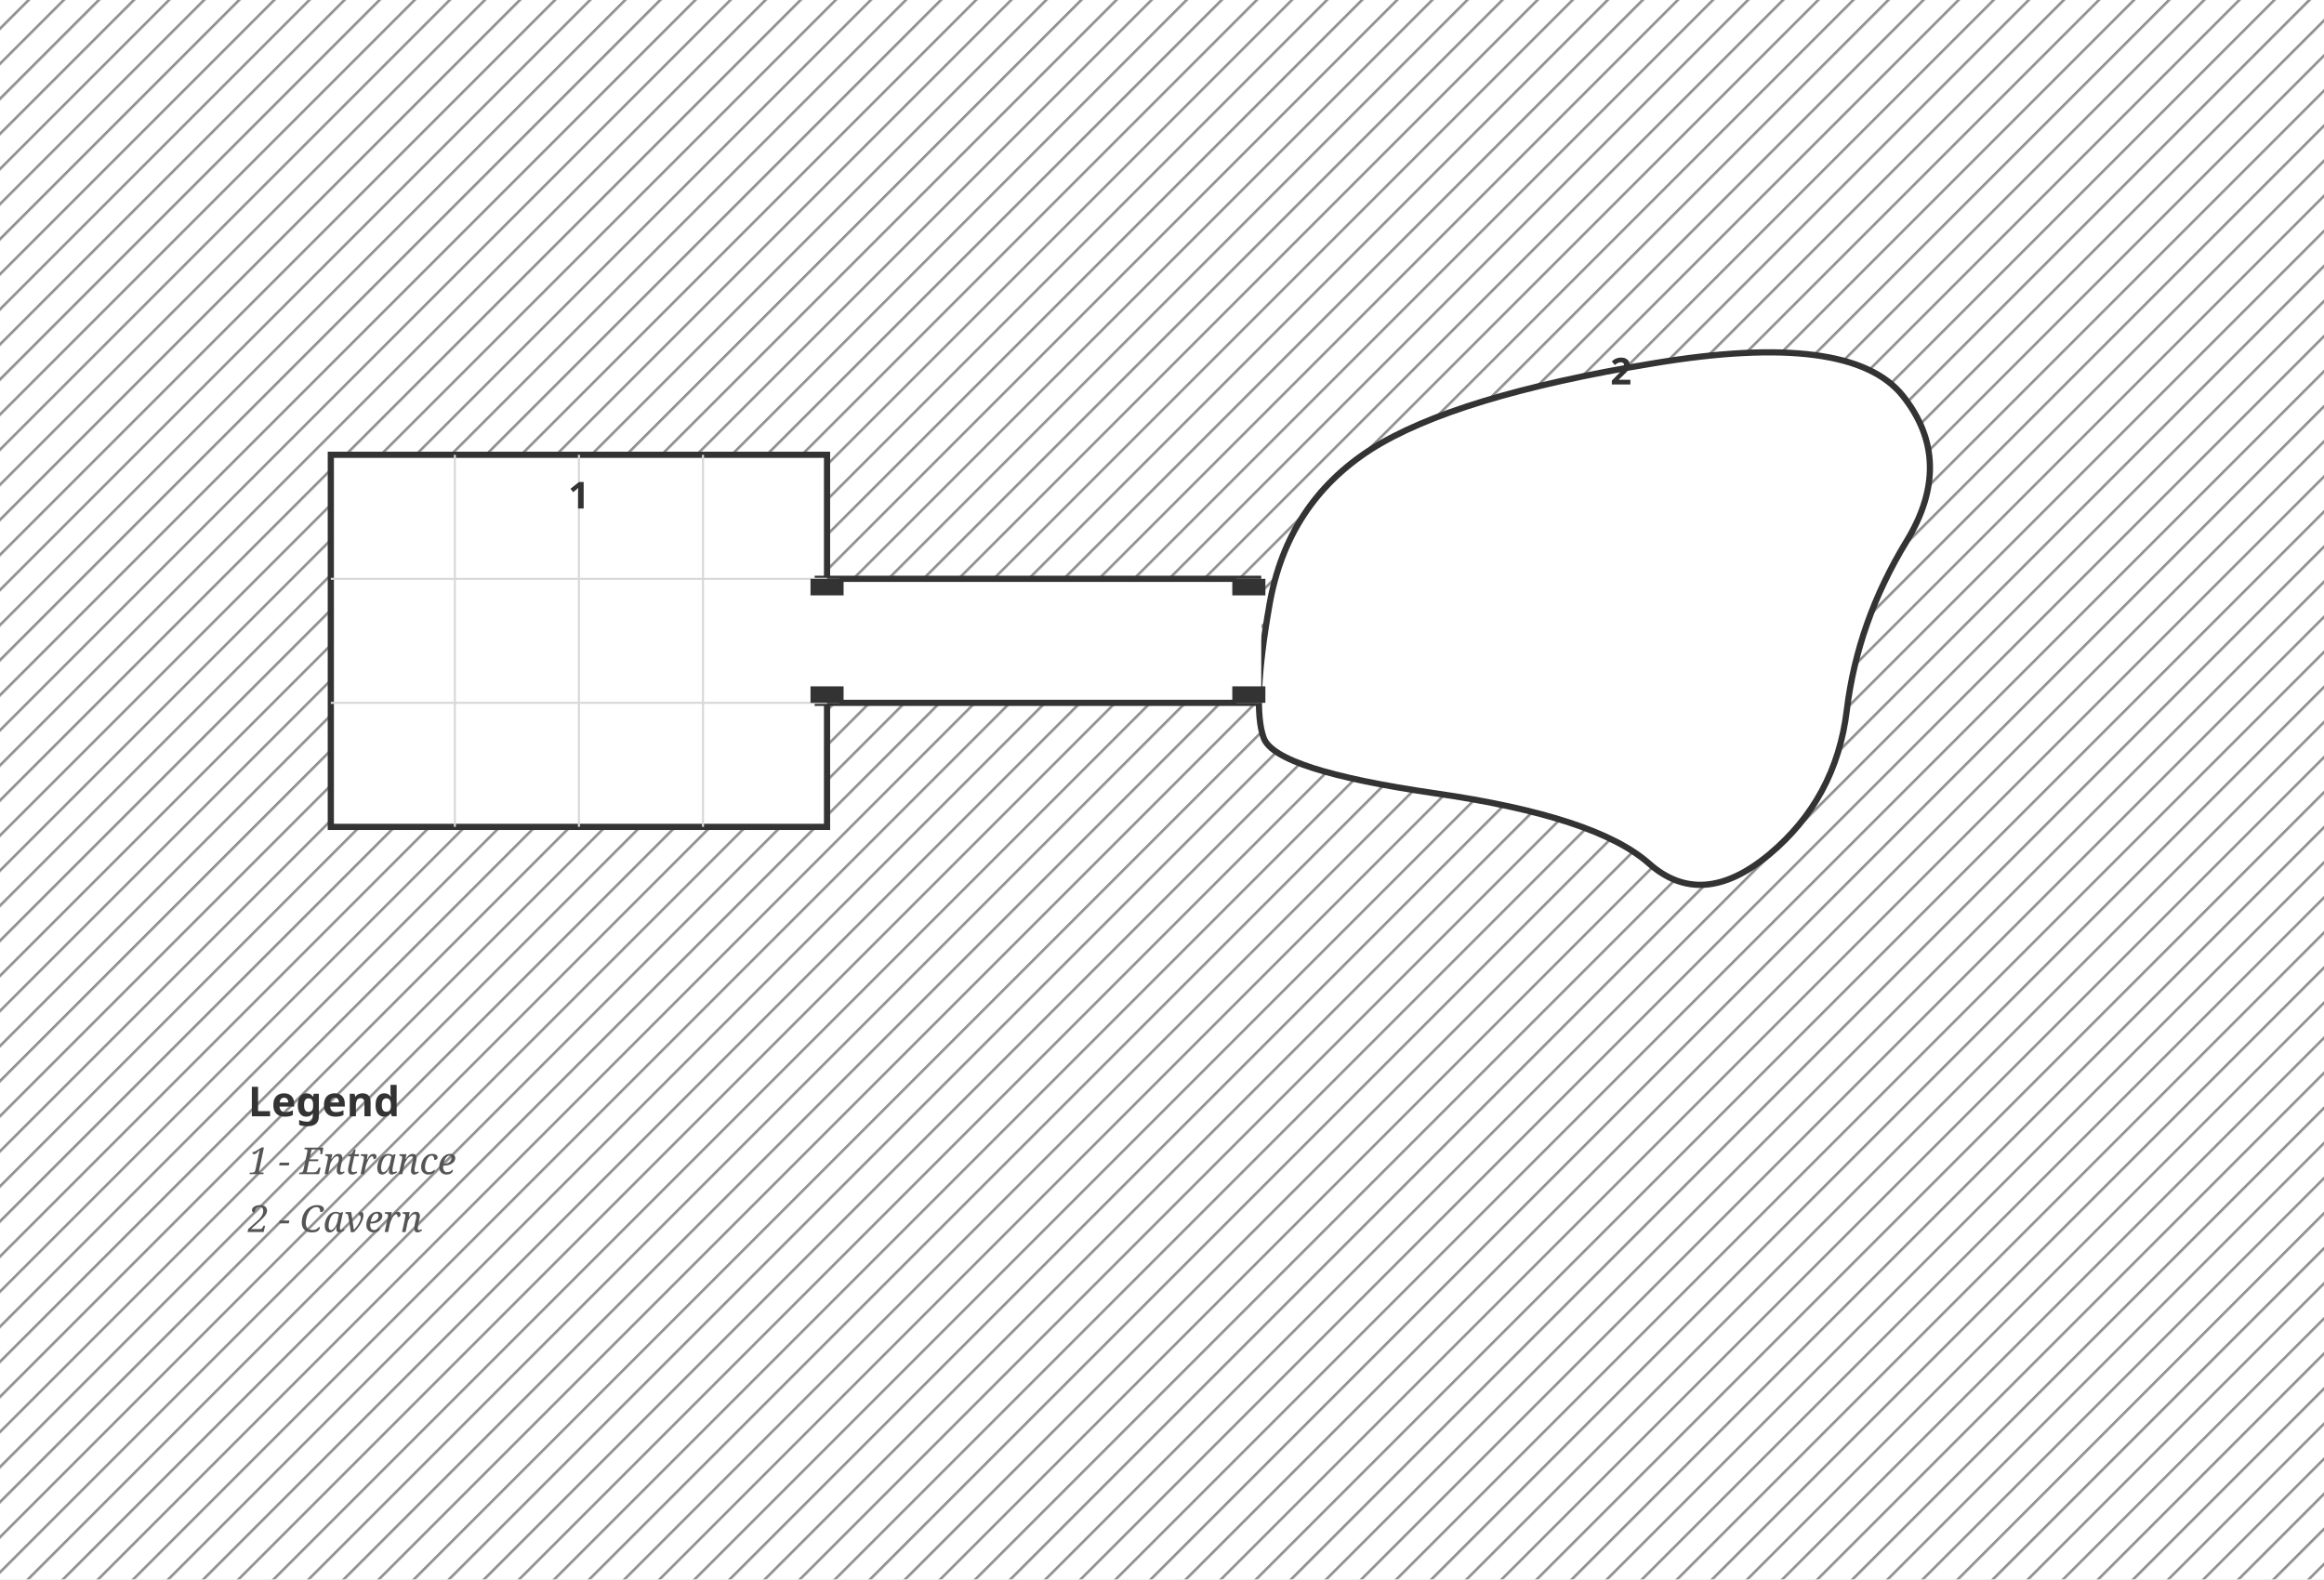
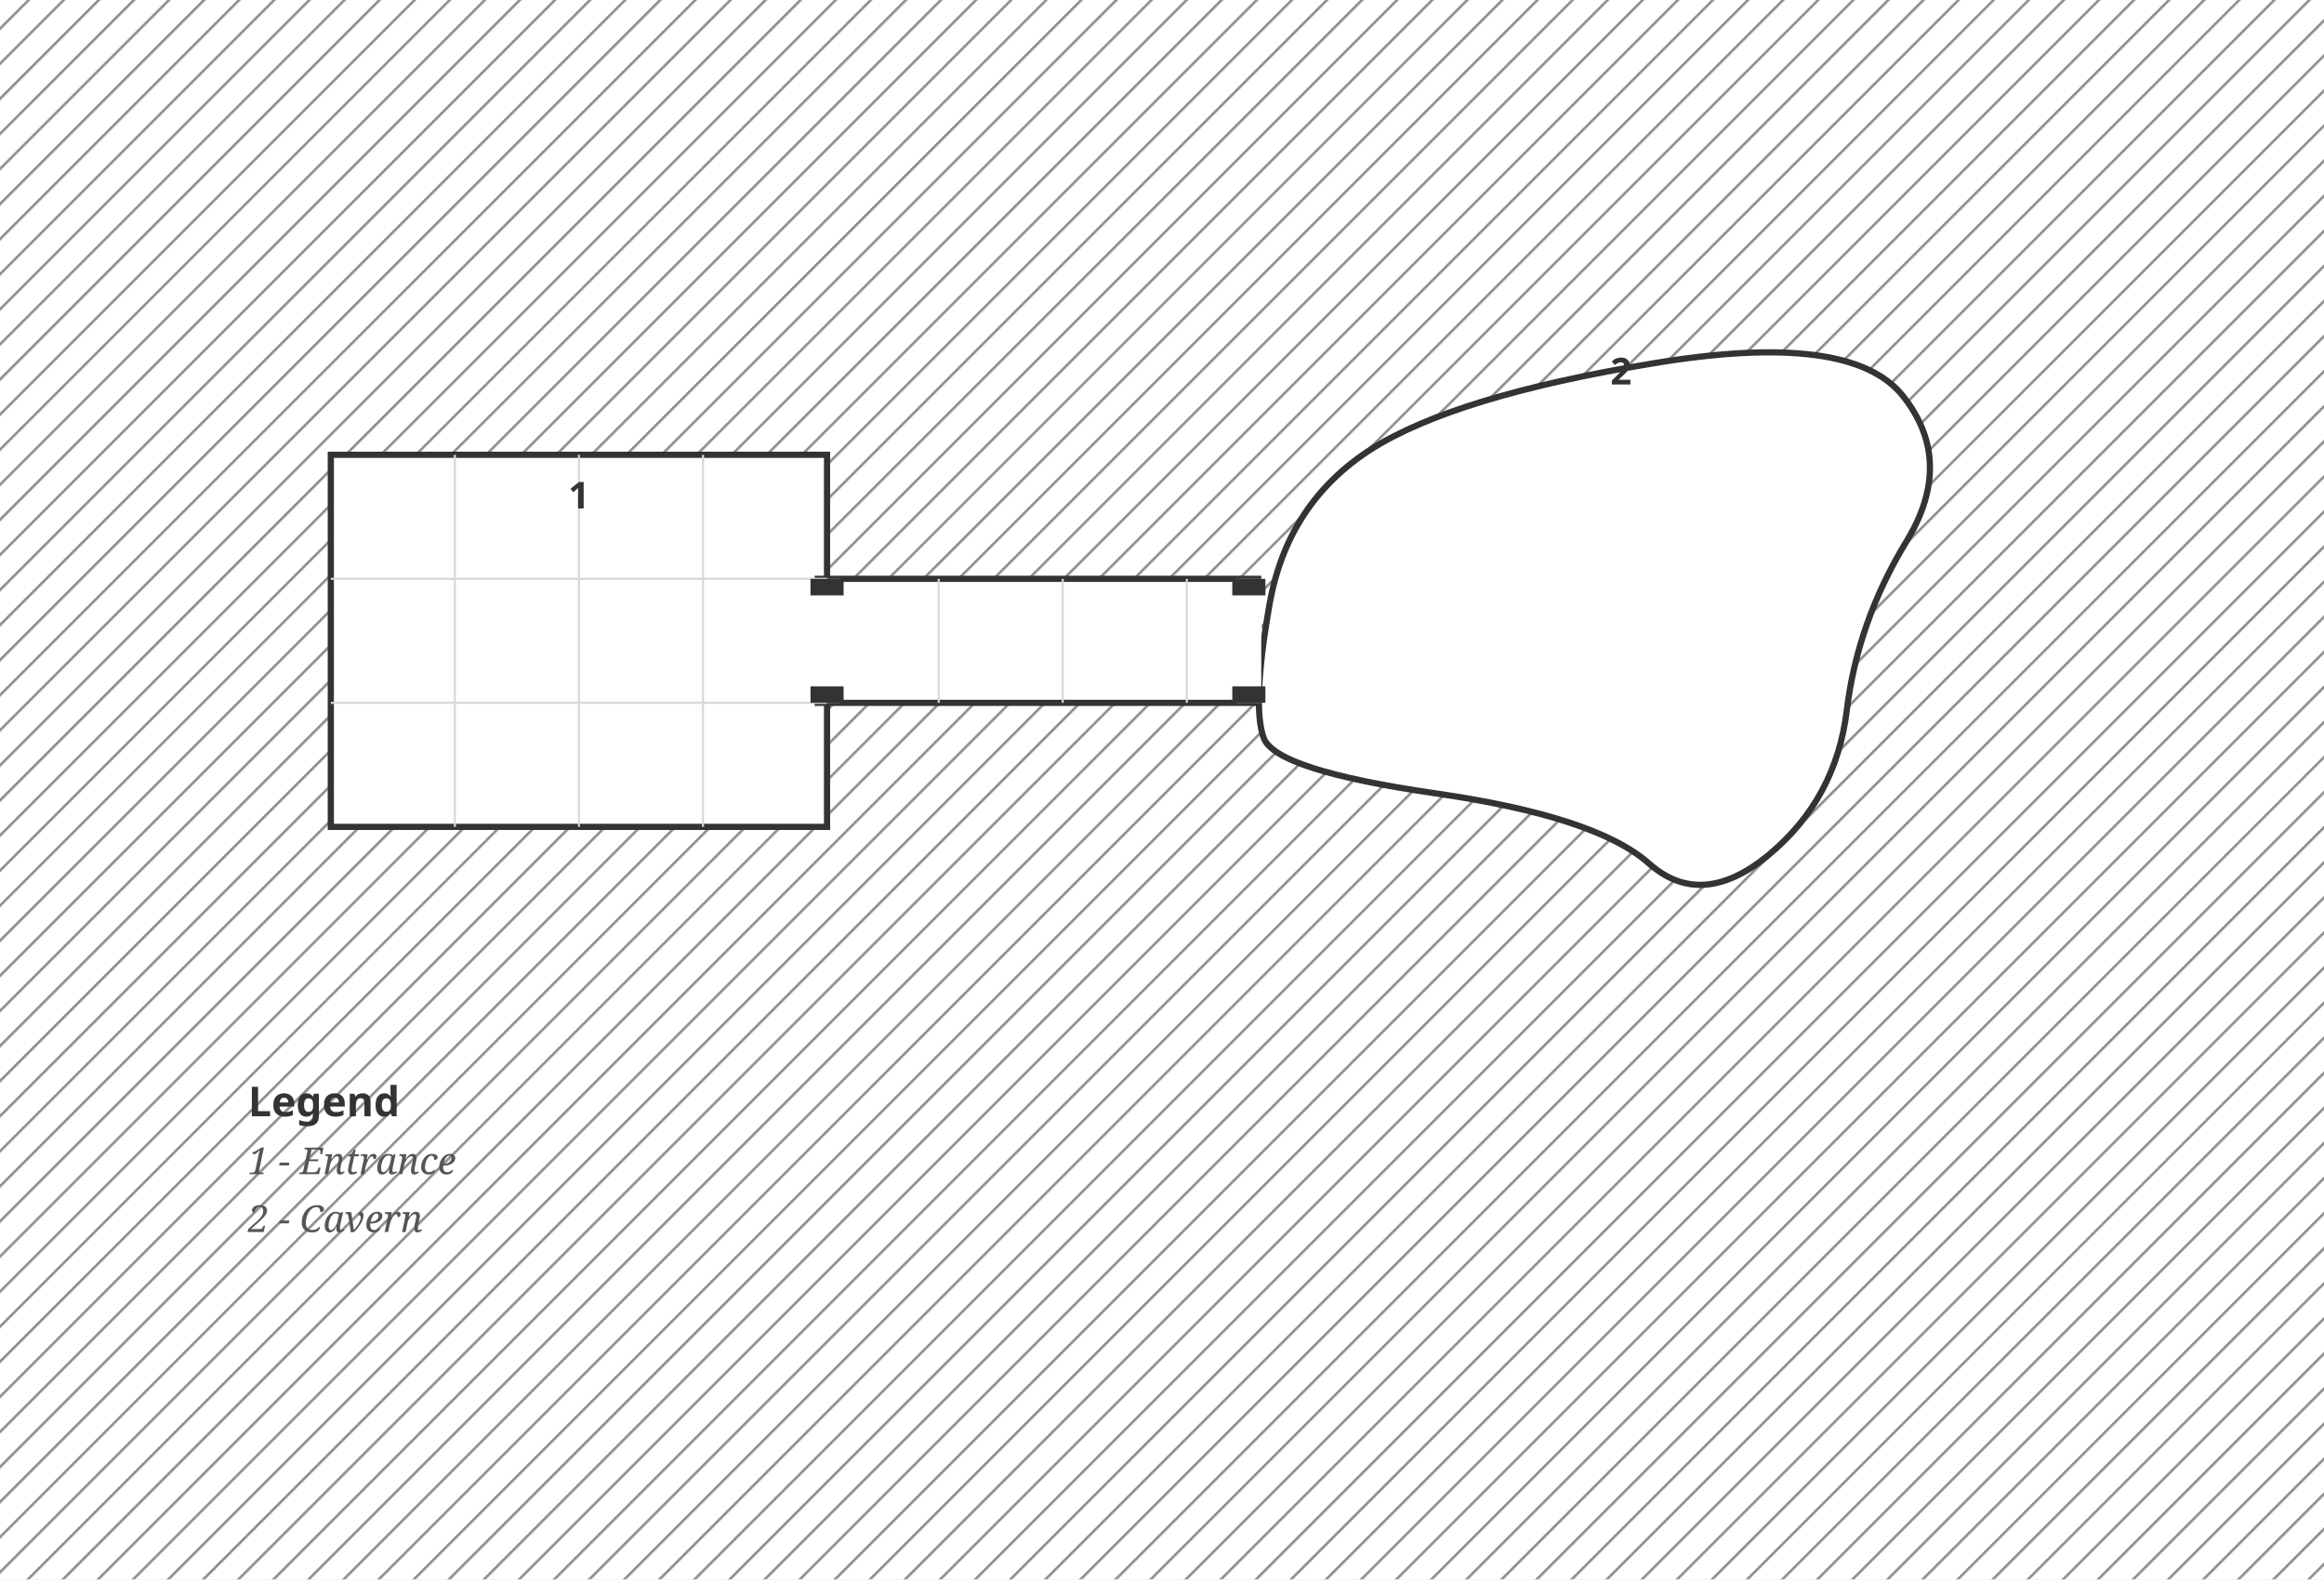
<svg xmlns="http://www.w3.org/2000/svg" viewBox="-140 -155 562 382" width="562" height="382">
  <defs>
    <pattern id="hatch" width="6" height="6" patternTransform="rotate(45 0 0)" patternUnits="userSpaceOnUse">
      <line x1="0" y1="0" x2="0" y2="6" stroke="#888" stroke-width="1.2" />
    </pattern>
    <symbol id="door-open" viewBox="0 0 30 30">
      <rect x="0" y="12" width="30" height="6" fill="white" />
      <rect x="0" y="11" width="4" height="8" fill="#333" />
      <rect x="26" y="11" width="4" height="8" fill="#333" />
    </symbol>
+     <symbol id="door-closed" viewBox="0 0 30 30">
+       <rect x="0" y="12" width="30" height="6" fill="white" />
+       <rect x="2" y="13" width="26" height="4" fill="#333" />
+     </symbol>
    <symbol id="door-locked" viewBox="0 0 30 30">
      <rect x="0" y="12" width="30" height="6" fill="white" />
      <rect x="2" y="11" width="26" height="8" fill="#333" />
      <rect x="4" y="13" width="22" height="4" fill="white" />
    </symbol>
    <symbol id="door-secret" viewBox="0 0 30 30">
      <line x1="0" y1="15" x2="30" y2="15" stroke="#888" stroke-width="1.2" stroke-dasharray="6,6" />
-     </symbol>
-     <symbol id="door-barred" viewBox="0 0 30 30">
-       <rect x="0" y="12" width="30" height="6" fill="white" />
-       <rect x="2" y="11" width="26" height="8" fill="#555" />
-       <line x1="8" y1="11" x2="8" y2="19" stroke="white" stroke-width="2" />
-       <line x1="15" y1="11" x2="15" y2="19" stroke="white" stroke-width="2" />
-       <line x1="22" y1="11" x2="22" y2="19" stroke="white" stroke-width="2" />
-     </symbol>
-     <symbol id="door-double" viewBox="0 0 30 30">
-       <rect x="0" y="12" width="30" height="6" fill="white" />
-       <rect x="0" y="11" width="3" height="8" fill="#333" />
-       <rect x="27" y="11" width="3" height="8" fill="#333" />
-       <line x1="15" y1="11" x2="15" y2="19" stroke="#333" stroke-width="1" />
-       <circle cx="11" cy="15" r="1.5" fill="#333" />
-       <circle cx="19" cy="15" r="1.5" fill="#333" />
-     </symbol>
-     <symbol id="door-doorway" viewBox="0 0 30 30">
-       <rect x="0" y="12" width="30" height="6" fill="white" />
-     </symbol>
-     <symbol id="door-portcullis" viewBox="0 0 30 30">
-       <rect x="0" y="12" width="30" height="6" fill="white" />
-       <rect x="0" y="11" width="4" height="8" fill="#333" />
-       <rect x="26" y="11" width="4" height="8" fill="#333" />
-       <line x1="9" y1="11" x2="9" y2="19" stroke="#333" stroke-width="1.2" />
-       <line x1="15" y1="11" x2="15" y2="19" stroke="#333" stroke-width="1.2" />
-       <line x1="21" y1="11" x2="21" y2="19" stroke="#333" stroke-width="1.2" />
    </symbol>
    <symbol id="feat-ladder" viewBox="0 0 30 30">
      <line x1="8" y1="3" x2="8" y2="27" stroke="#333" stroke-width="1.5" />
      <line x1="22" y1="3" x2="22" y2="27" stroke="#333" stroke-width="1.5" />
      <line x1="8" y1="7" x2="22" y2="7" stroke="#333" stroke-width="1" />
      <line x1="8" y1="13" x2="22" y2="13" stroke="#333" stroke-width="1" />
      <line x1="8" y1="19" x2="22" y2="19" stroke="#333" stroke-width="1" />
      <line x1="8" y1="25" x2="22" y2="25" stroke="#333" stroke-width="1" />
    </symbol>
    <symbol id="feat-pillar" viewBox="0 0 30 30">
      <circle cx="15" cy="15" r="10" fill="#666" stroke="#333" stroke-width="1" />
      <circle cx="15" cy="15" r="7" fill="#888" />
    </symbol>
    <symbol id="feat-statue" viewBox="0 0 30 30">
      <polygon points="15,3 27,15 15,27 3,15" fill="#ccc" stroke="#333" stroke-width="1.2" />
      <line x1="15" y1="7" x2="15" y2="23" stroke="#333" stroke-width="0.8" />
      <line x1="7" y1="15" x2="23" y2="15" stroke="#333" stroke-width="0.8" />
    </symbol>
    <symbol id="feat-pool" viewBox="0 0 30 30">
      <rect x="2" y="2" width="26" height="26" rx="8" fill="white" stroke="#99c" stroke-width="1" />
      <path d="M 6 10 Q 10 7 14 10 Q 18 13 22 10" fill="none" stroke="#99c" stroke-width="1.2" />
      <path d="M 6 16 Q 10 13 14 16 Q 18 19 22 16" fill="none" stroke="#99c" stroke-width="1.2" />
      <path d="M 6 22 Q 10 19 14 22 Q 18 25 22 22" fill="none" stroke="#99c" stroke-width="1.2" />
    </symbol>
    <symbol id="feat-stream" viewBox="0 0 30 30">
      <path d="M 0 12 Q 5 8 10 14 Q 15 20 20 14 Q 25 8 30 12" fill="none" stroke="#99c" stroke-width="1.8" />
      <path d="M 0 18 Q 5 14 10 20 Q 15 26 20 20 Q 25 14 30 18" fill="none" stroke="#99c" stroke-width="1.8" />
    </symbol>
    <symbol id="feat-stalactite" viewBox="0 0 30 30">
      <polygon points="7,2  4,16  10,16" fill="#666" />
      <polygon points="15,2 12,13  18,13" fill="#666" />
      <polygon points="23,2 20,18  26,18" fill="#666" />
    </symbol>
    <symbol id="feat-stalagmite" viewBox="0 0 30 30">
      <polygon points="7,28  4,14  10,14" fill="#666" />
      <polygon points="15,28 12,17  18,17" fill="#666" />
      <polygon points="23,28 20,12  26,12" fill="#666" />
    </symbol>
    <symbol id="feat-crevasse" viewBox="0 0 30 30">
      <polygon points="0,15 5,10 9,16 13,8 17,18 21,9 25,16 30,15 30,20 25,20 21,14 17,23 13,13 9,21 5,15 0,20" fill="#555" stroke="#333" stroke-width="0.5" />
    </symbol>
    <symbol id="feat-window" viewBox="0 0 30 6">
      <rect x="0" y="0" width="30" height="6" fill="white" />
      <rect x="0" y="1" width="8" height="4" fill="#cce" stroke="#99c" stroke-width="0.5" />
      <rect x="11" y="1" width="8" height="4" fill="#cce" stroke="#99c" stroke-width="0.5" />
      <rect x="22" y="1" width="8" height="4" fill="#cce" stroke="#99c" stroke-width="0.5" />
    </symbol>
    <symbol id="feat-arrow-slit" viewBox="0 0 30 6">
      <rect x="0" y="0" width="30" height="6" fill="white" />
      <rect x="12" y="1" width="6" height="4" fill="#555" />
    </symbol>
-     <symbol id="feat-exit" viewBox="0 0 30 6">
-       <rect x="0" y="0" width="30" height="6" fill="white" />
-       <polygon points="12,1 18,1 15,5" fill="#333" />
-     </symbol>
    <symbol id="feat-illusory-wall" viewBox="0 0 30 4">
      <line x1="0" y1="2" x2="30" y2="2" stroke="#888" stroke-width="1.5" stroke-dasharray="4,3" />
    </symbol>
    <symbol id="feat-fireplace" viewBox="0 0 30 20">
      <rect x="0" y="0" width="30" height="20" fill="#555" stroke="#333" stroke-width="1" />
      <path d="M 7 19 L 7 8 A 8 8 0 0 1 23 8 L 23 19 Z" fill="white" />
      <path d="M 11 17 Q 15 9 19 17" fill="none" stroke="#c63" stroke-width="1.5" />
    </symbol>
    <symbol id="feat-bed" viewBox="0 0 30 24">
      <rect x="1" y="1" width="28" height="22" fill="white" stroke="#333" stroke-width="1" />
      <rect x="1" y="1" width="28" height="7" fill="#ddd" stroke="#333" stroke-width="0.5" />
      <circle cx="8" cy="5" r="3" fill="white" stroke="#333" stroke-width="0.5" />
      <circle cx="22" cy="5" r="3" fill="white" stroke="#333" stroke-width="0.5" />
    </symbol>
    <symbol id="feat-curtain" viewBox="0 0 30 16">
      <line x1="0" y1="2" x2="30" y2="2" stroke="#333" stroke-width="1.5" />
      <path d="M 0 2 Q 3 14 6 8 Q 9 2 12 14 Q 15 2 18 14 Q 21 2 24 14 Q 27 2 30 8" fill="none" stroke="#333" stroke-width="1.2" />
    </symbol>
  </defs>
  <rect x="-140" y="-155" width="562" height="382" fill="white" />
  <rect x="-140" y="-155" width="562" height="382" fill="url(#hatch)" />
  <rect x="57" y="-15" width="108" height="30" fill="white" />
  <rect x="-60" y="-45" width="120" height="90" fill="white" />
  <path d="M 321.0,-24.0 Q 309.2,-4.6 306.6,16.8 Q 304.0,38.2 287.8,51.7 Q 271.5,65.2 258.7,53.8 Q 245.9,42.5 207.2,36.9 Q 168.5,31.3 165.6,23.5 Q 162.7,15.7 167.0,-8.8 Q 171.3,-33.3 191.5,-46.3 Q 211.8,-59.2 259.7,-67.1 Q 307.6,-75.1 320.2,-59.2 Q 332.8,-43.3 321.0,-24.0 Z" fill="white" />
  <line x1="57" y1="-15" x2="165" y2="-15" stroke="#333" stroke-width="1.5" />
  <line x1="57" y1="15" x2="165" y2="15" stroke="#333" stroke-width="1.5" />
  <rect x="-60" y="-45" width="120" height="90" fill="none" stroke="#333" stroke-width="1.5" />
  <path d="M 321.0,-24.0 Q 309.2,-4.6 306.6,16.8 Q 304.0,38.2 287.8,51.7 Q 271.5,65.2 258.7,53.8 Q 245.9,42.5 207.2,36.9 Q 168.5,31.3 165.6,23.5 Q 162.7,15.7 167.0,-8.8 Q 171.3,-33.3 191.5,-46.3 Q 211.8,-59.2 259.7,-67.1 Q 307.6,-75.1 320.2,-59.2 Q 332.8,-43.3 321.0,-24.0 Z" fill="none" stroke="#333" stroke-width="1.5" />
  <line x1="-30" y1="-45" x2="-30" y2="45" stroke="#d8d8d8" stroke-width="0.5" />
  <line x1="0" y1="-45" x2="0" y2="45" stroke="#d8d8d8" stroke-width="0.5" />
  <line x1="30" y1="-45" x2="30" y2="45" stroke="#d8d8d8" stroke-width="0.5" />
  <line x1="-60" y1="-15" x2="60" y2="-15" stroke="#d8d8d8" stroke-width="0.5" />
  <line x1="-60" y1="15" x2="60" y2="15" stroke="#d8d8d8" stroke-width="0.5" />
+   <line x1="87" y1="-15" x2="87" y2="15" stroke="#d8d8d8" stroke-width="0.5" />
+   <line x1="117" y1="-15" x2="117" y2="15" stroke="#d8d8d8" stroke-width="0.5" />
+   <line x1="147" y1="-15" x2="147" y2="15" stroke="#d8d8d8" stroke-width="0.5" />
  <use href="#door-open" x="45" y="-15" width="30" height="30" preserveAspectRatio="none" transform="rotate(90,60,0)" />
  <use href="#door-open" x="147" y="-15" width="30" height="30" preserveAspectRatio="none" transform="rotate(90,162,0)" />
  <text x="0" y="-32" text-anchor="middle" dominant-baseline="auto" fill="#333" font-size="9" font-family="sans-serif" font-weight="bold">1</text>
  <text x="252" y="-62" text-anchor="middle" dominant-baseline="auto" fill="#333" font-size="9" font-family="sans-serif" font-weight="bold">2</text>
  <text x="-80" y="115" fill="#333" font-size="10" font-family="sans-serif" font-weight="bold">Legend</text>
  <text x="-80" y="129" fill="#555" font-size="9" font-family="serif" font-style="italic">1 - Entrance</text>
  <text x="-80" y="143" fill="#555" font-size="9" font-family="serif" font-style="italic">2 - Cavern</text>
</svg>
